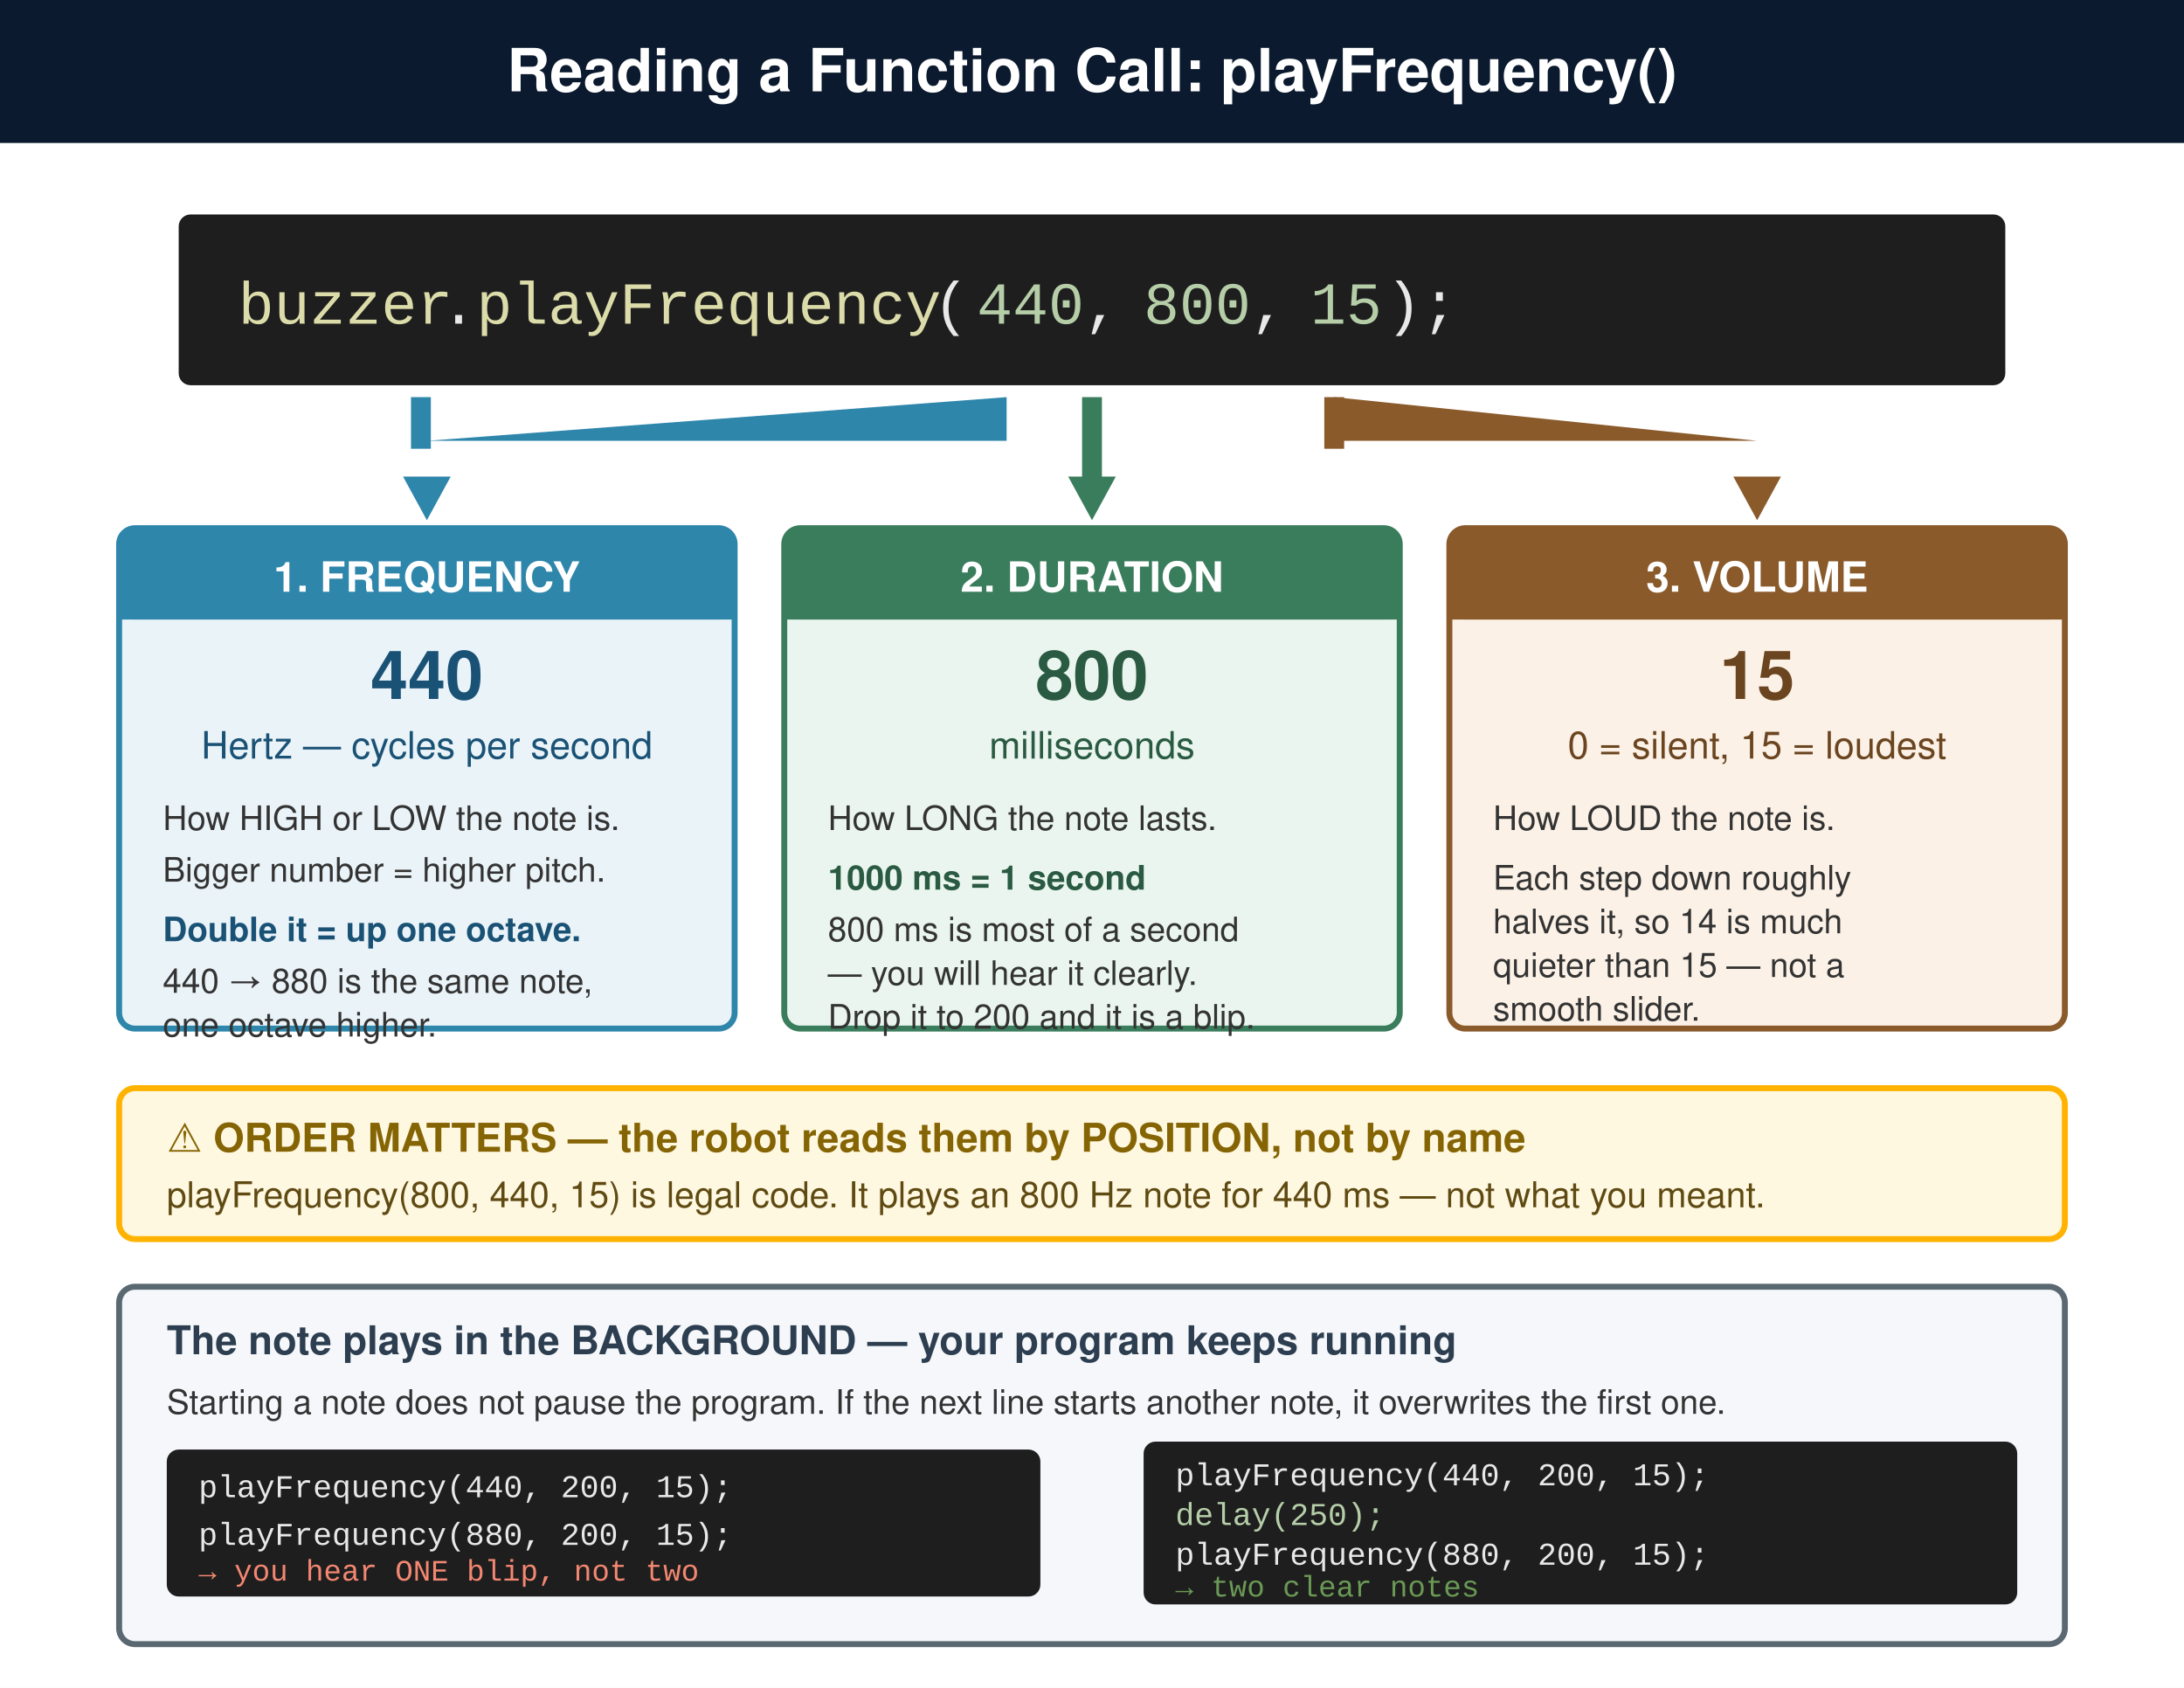
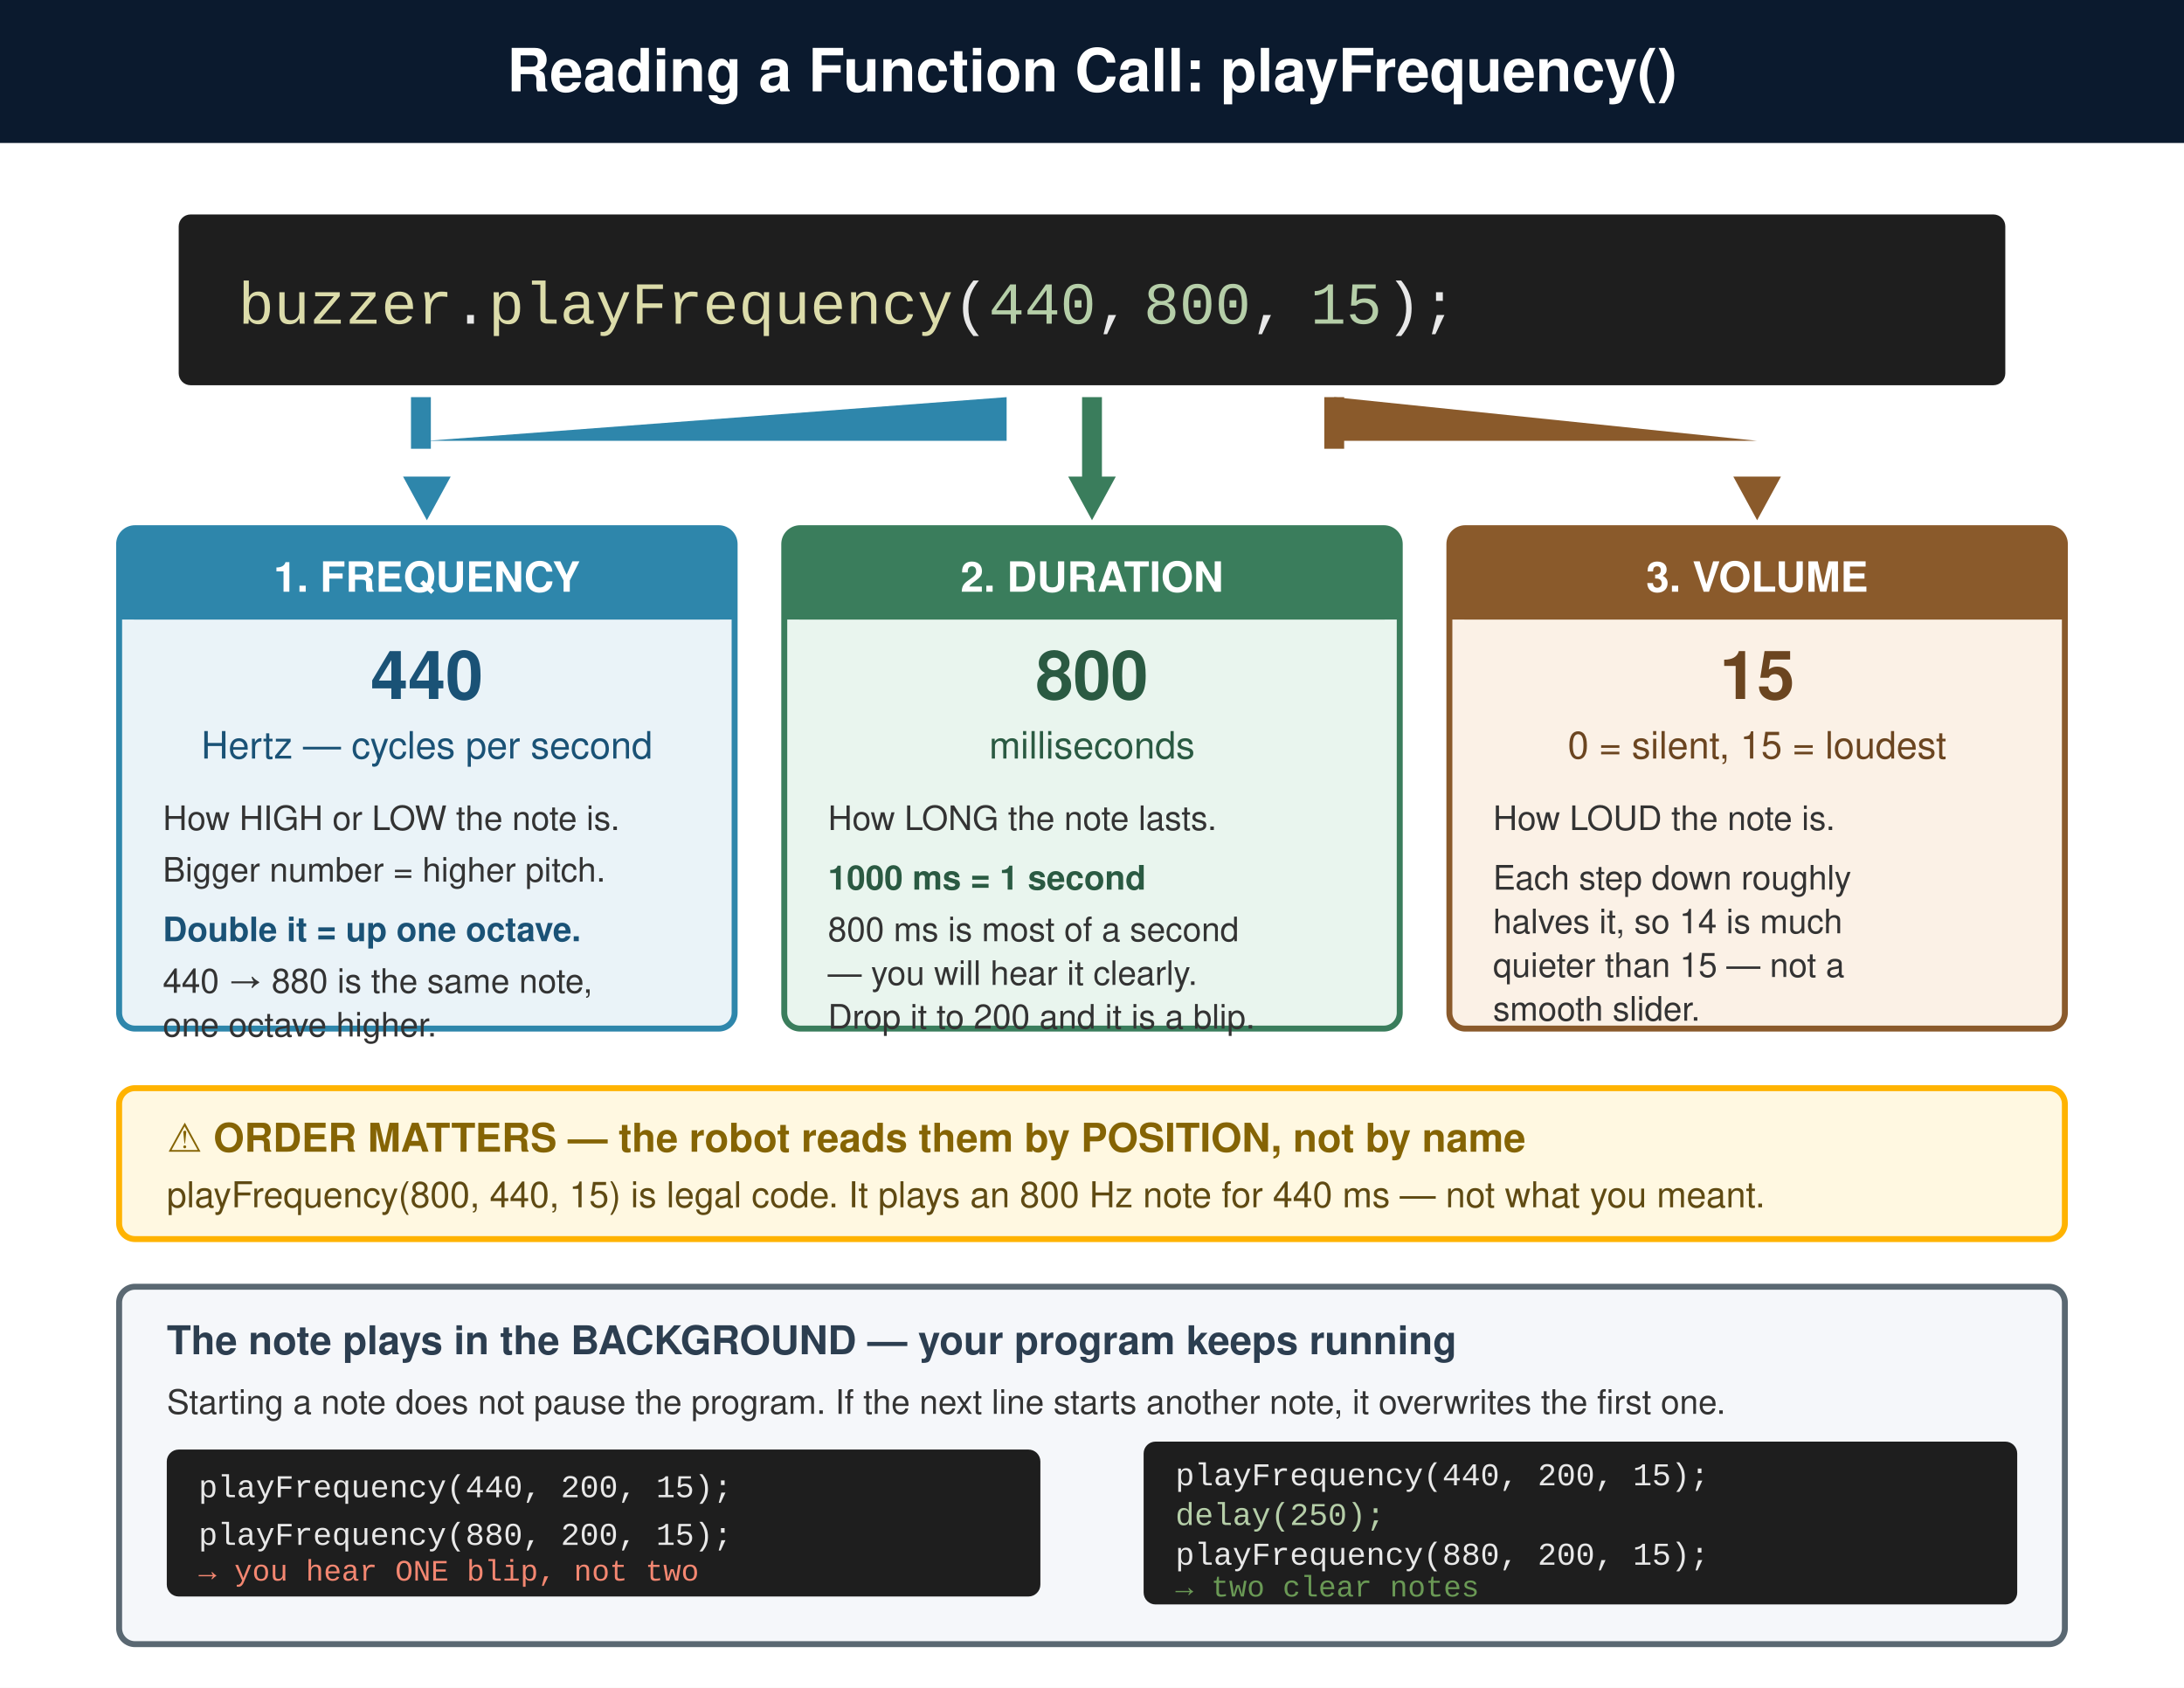
<svg xmlns="http://www.w3.org/2000/svg" viewBox="0 0 1100 850">
  <defs>
    </defs>
  <rect width="1100" height="850" fill="#ffffff" />
  <rect x="0" y="0" width="1100" height="72" fill="#0B1A2E" />
  <text x="550" y="46" font-family="Helvetica,Arial,sans-serif" font-size="30" font-weight="bold" fill="#ffffff" text-anchor="middle">Reading a Function Call: playFrequency()</text>
  <rect x="90" y="108" width="920" height="86" rx="6" fill="#1e1e1e" />
  <text x="120" y="163" font-family="Courier New, monospace" font-size="30" fill="#dcdcaa">buzzer</text>
-   <text x="222" y="163" font-family="Courier New, monospace" font-size="30" fill="#e8e8e8">.</text>
-   <text x="240" y="163" font-family="Courier New, monospace" font-size="30" fill="#dcdcaa">playFrequency</text>
-   <text x="470" y="163" font-family="Courier New, monospace" font-size="30" fill="#e8e8e8">(</text>
-   <text x="492" y="163" font-family="Courier New, monospace" font-size="30" fill="#b5cea8">440</text>
-   <text x="546" y="163" font-family="Courier New, monospace" font-size="30" fill="#e8e8e8">,</text>
+   <text x="228" y="163" font-family="Courier New, monospace" font-size="30" fill="#e8e8e8">.</text>
+   <text x="246" y="163" font-family="Courier New, monospace" font-size="30" fill="#dcdcaa">playFrequency</text>
+   <text x="480" y="163" font-family="Courier New, monospace" font-size="30" fill="#e8e8e8">(</text>
+   <text x="498" y="163" font-family="Courier New, monospace" font-size="30" fill="#b5cea8">440</text>
+   <text x="552" y="163" font-family="Courier New, monospace" font-size="30" fill="#e8e8e8">,</text>
  <text x="576" y="163" font-family="Courier New, monospace" font-size="30" fill="#b5cea8">800</text>
  <text x="630" y="163" font-family="Courier New, monospace" font-size="30" fill="#e8e8e8">,</text>
  <text x="660" y="163" font-family="Courier New, monospace" font-size="30" fill="#b5cea8">15</text>
  <text x="698" y="163" font-family="Courier New, monospace" font-size="30" fill="#e8e8e8">);</text>
  <polygon points="507,200 507,222 215,222 215,240 203,240 215,262 227,240 215,240 215,222" fill="#2e86ab" />
  <rect x="207" y="200" width="10" height="26" fill="#2e86ab" />
  <polygon points="545,200 545,240 538,240 550,262 562,240 555,240 555,200" fill="#3a7d5c" />
  <polygon points="672,200 672,222 885,222 885,240 873,240 885,262 897,240 885,240 885,222" fill="#8a5a2b" />
  <rect x="667" y="200" width="10" height="26" fill="#8a5a2b" />
  <rect x="60" y="266" width="310" height="252" rx="8" fill="#eaf3f8" stroke="#2e86ab" stroke-width="3" />
  <rect x="60" y="266" width="310" height="46" rx="8" fill="#2e86ab" />
  <rect x="60" y="298" width="310" height="14" fill="#2e86ab" />
  <text x="215" y="298" font-family="Helvetica,Arial,sans-serif" font-size="21" font-weight="bold" fill="#ffffff" text-anchor="middle">1. FREQUENCY</text>
  <text x="215" y="352" font-family="Helvetica,Arial,sans-serif" font-size="34" font-weight="bold" fill="#1a5276" text-anchor="middle">440</text>
  <text x="215" y="382" font-family="Helvetica,Arial,sans-serif" font-size="19" fill="#1a5276" text-anchor="middle">Hertz — cycles per second</text>
  <text x="82" y="418" font-family="Helvetica,Arial,sans-serif" font-size="17" fill="#333333">How HIGH or LOW the note is.</text>
  <text x="82" y="444" font-family="Helvetica,Arial,sans-serif" font-size="17" fill="#333333">Bigger number = higher pitch.</text>
  <text x="82" y="474" font-family="Helvetica,Arial,sans-serif" font-size="17" font-weight="bold" fill="#1a5276">Double it = up one octave.</text>
  <text x="82" y="500" font-family="Helvetica,Arial,sans-serif" font-size="17" fill="#333333">440 → 880 is the same note,</text>
  <text x="82" y="522" font-family="Helvetica,Arial,sans-serif" font-size="17" fill="#333333">one octave higher.</text>
  <rect x="395" y="266" width="310" height="252" rx="8" fill="#e9f5ee" stroke="#3a7d5c" stroke-width="3" />
  <rect x="395" y="266" width="310" height="46" rx="8" fill="#3a7d5c" />
  <rect x="395" y="298" width="310" height="14" fill="#3a7d5c" />
  <text x="550" y="298" font-family="Helvetica,Arial,sans-serif" font-size="21" font-weight="bold" fill="#ffffff" text-anchor="middle">2. DURATION</text>
  <text x="550" y="352" font-family="Helvetica,Arial,sans-serif" font-size="34" font-weight="bold" fill="#2a5a42" text-anchor="middle">800</text>
  <text x="550" y="382" font-family="Helvetica,Arial,sans-serif" font-size="19" fill="#2a5a42" text-anchor="middle">milliseconds</text>
  <text x="417" y="418" font-family="Helvetica,Arial,sans-serif" font-size="17" fill="#333333">How LONG the note lasts.</text>
  <text x="417" y="448" font-family="Helvetica,Arial,sans-serif" font-size="17" font-weight="bold" fill="#2a5a42">1000 ms = 1 second</text>
  <text x="417" y="474" font-family="Helvetica,Arial,sans-serif" font-size="17" fill="#333333">800 ms is most of a second</text>
  <text x="417" y="496" font-family="Helvetica,Arial,sans-serif" font-size="17" fill="#333333">— you will hear it clearly.</text>
  <text x="417" y="518" font-family="Helvetica,Arial,sans-serif" font-size="17" fill="#333333">Drop it to 200 and it is a blip.</text>
  <rect x="730" y="266" width="310" height="252" rx="8" fill="#fbf1e6" stroke="#8a5a2b" stroke-width="3" />
  <rect x="730" y="266" width="310" height="46" rx="8" fill="#8a5a2b" />
  <rect x="730" y="298" width="310" height="14" fill="#8a5a2b" />
  <text x="885" y="298" font-family="Helvetica,Arial,sans-serif" font-size="21" font-weight="bold" fill="#ffffff" text-anchor="middle">3. VOLUME</text>
  <text x="885" y="352" font-family="Helvetica,Arial,sans-serif" font-size="34" font-weight="bold" fill="#6b4520" text-anchor="middle">15</text>
  <text x="885" y="382" font-family="Helvetica,Arial,sans-serif" font-size="19" fill="#6b4520" text-anchor="middle">0 = silent, 15 = loudest</text>
  <text x="752" y="418" font-family="Helvetica,Arial,sans-serif" font-size="17" fill="#333333">How LOUD the note is.</text>
  <text x="752" y="448" font-family="Helvetica,Arial,sans-serif" font-size="17" fill="#333333">Each step down roughly</text>
  <text x="752" y="470" font-family="Helvetica,Arial,sans-serif" font-size="17" fill="#333333">halves it, so 14 is much</text>
  <text x="752" y="492" font-family="Helvetica,Arial,sans-serif" font-size="17" fill="#333333">quieter than 15 — not a</text>
  <text x="752" y="514" font-family="Helvetica,Arial,sans-serif" font-size="17" fill="#333333">smooth slider.</text>
  <rect x="60" y="548" width="980" height="76" rx="8" fill="#fff8e1" stroke="#ffb300" stroke-width="3" />
  <text x="84" y="580" font-family="Helvetica,Arial,sans-serif" font-size="20" font-weight="bold" fill="#856404">⚠️ ORDER MATTERS — the robot reads them by POSITION, not by name</text>
  <text x="84" y="608" font-family="Helvetica,Arial,sans-serif" font-size="18" fill="#5f4a12">playFrequency(800, 440, 15) is legal code. It plays an 800 Hz note for 440 ms — not what you meant.</text>
  <rect x="60" y="648" width="980" height="180" rx="8" fill="#f5f7fa" stroke="#5a6872" stroke-width="3" />
  <text x="84" y="682" font-family="Helvetica,Arial,sans-serif" font-size="20" font-weight="bold" fill="#2c3e50">The note plays in the BACKGROUND — your program keeps running</text>
  <text x="84" y="712" font-family="Helvetica,Arial,sans-serif" font-size="17" fill="#333333">Starting a note does not pause the program. If the next line starts another note, it overwrites the first one.</text>
  <rect x="84" y="730" width="440" height="74" rx="6" fill="#1e1e1e" />
  <text x="100" y="754" font-family="Courier New, monospace" font-size="16" fill="#e8e8e8">playFrequency(440, 200, 15);</text>
  <text x="100" y="778" font-family="Courier New, monospace" font-size="16" fill="#e8e8e8">playFrequency(880, 200, 15);</text>
  <text x="100" y="796" font-family="Courier New, monospace" font-size="15" fill="#f48771">→ you hear ONE blip, not two</text>
  <rect x="576" y="726" width="440" height="82" rx="6" fill="#1e1e1e" />
  <text x="592" y="748" font-family="Courier New, monospace" font-size="16" fill="#e8e8e8">playFrequency(440, 200, 15);</text>
  <text x="592" y="768" font-family="Courier New, monospace" font-size="16" fill="#b5cea8">delay(250);</text>
  <text x="592" y="788" font-family="Courier New, monospace" font-size="16" fill="#e8e8e8">playFrequency(880, 200, 15);</text>
  <text x="592" y="804" font-family="Courier New, monospace" font-size="15" fill="#6a9955">→ two clear notes</text>
</svg>
